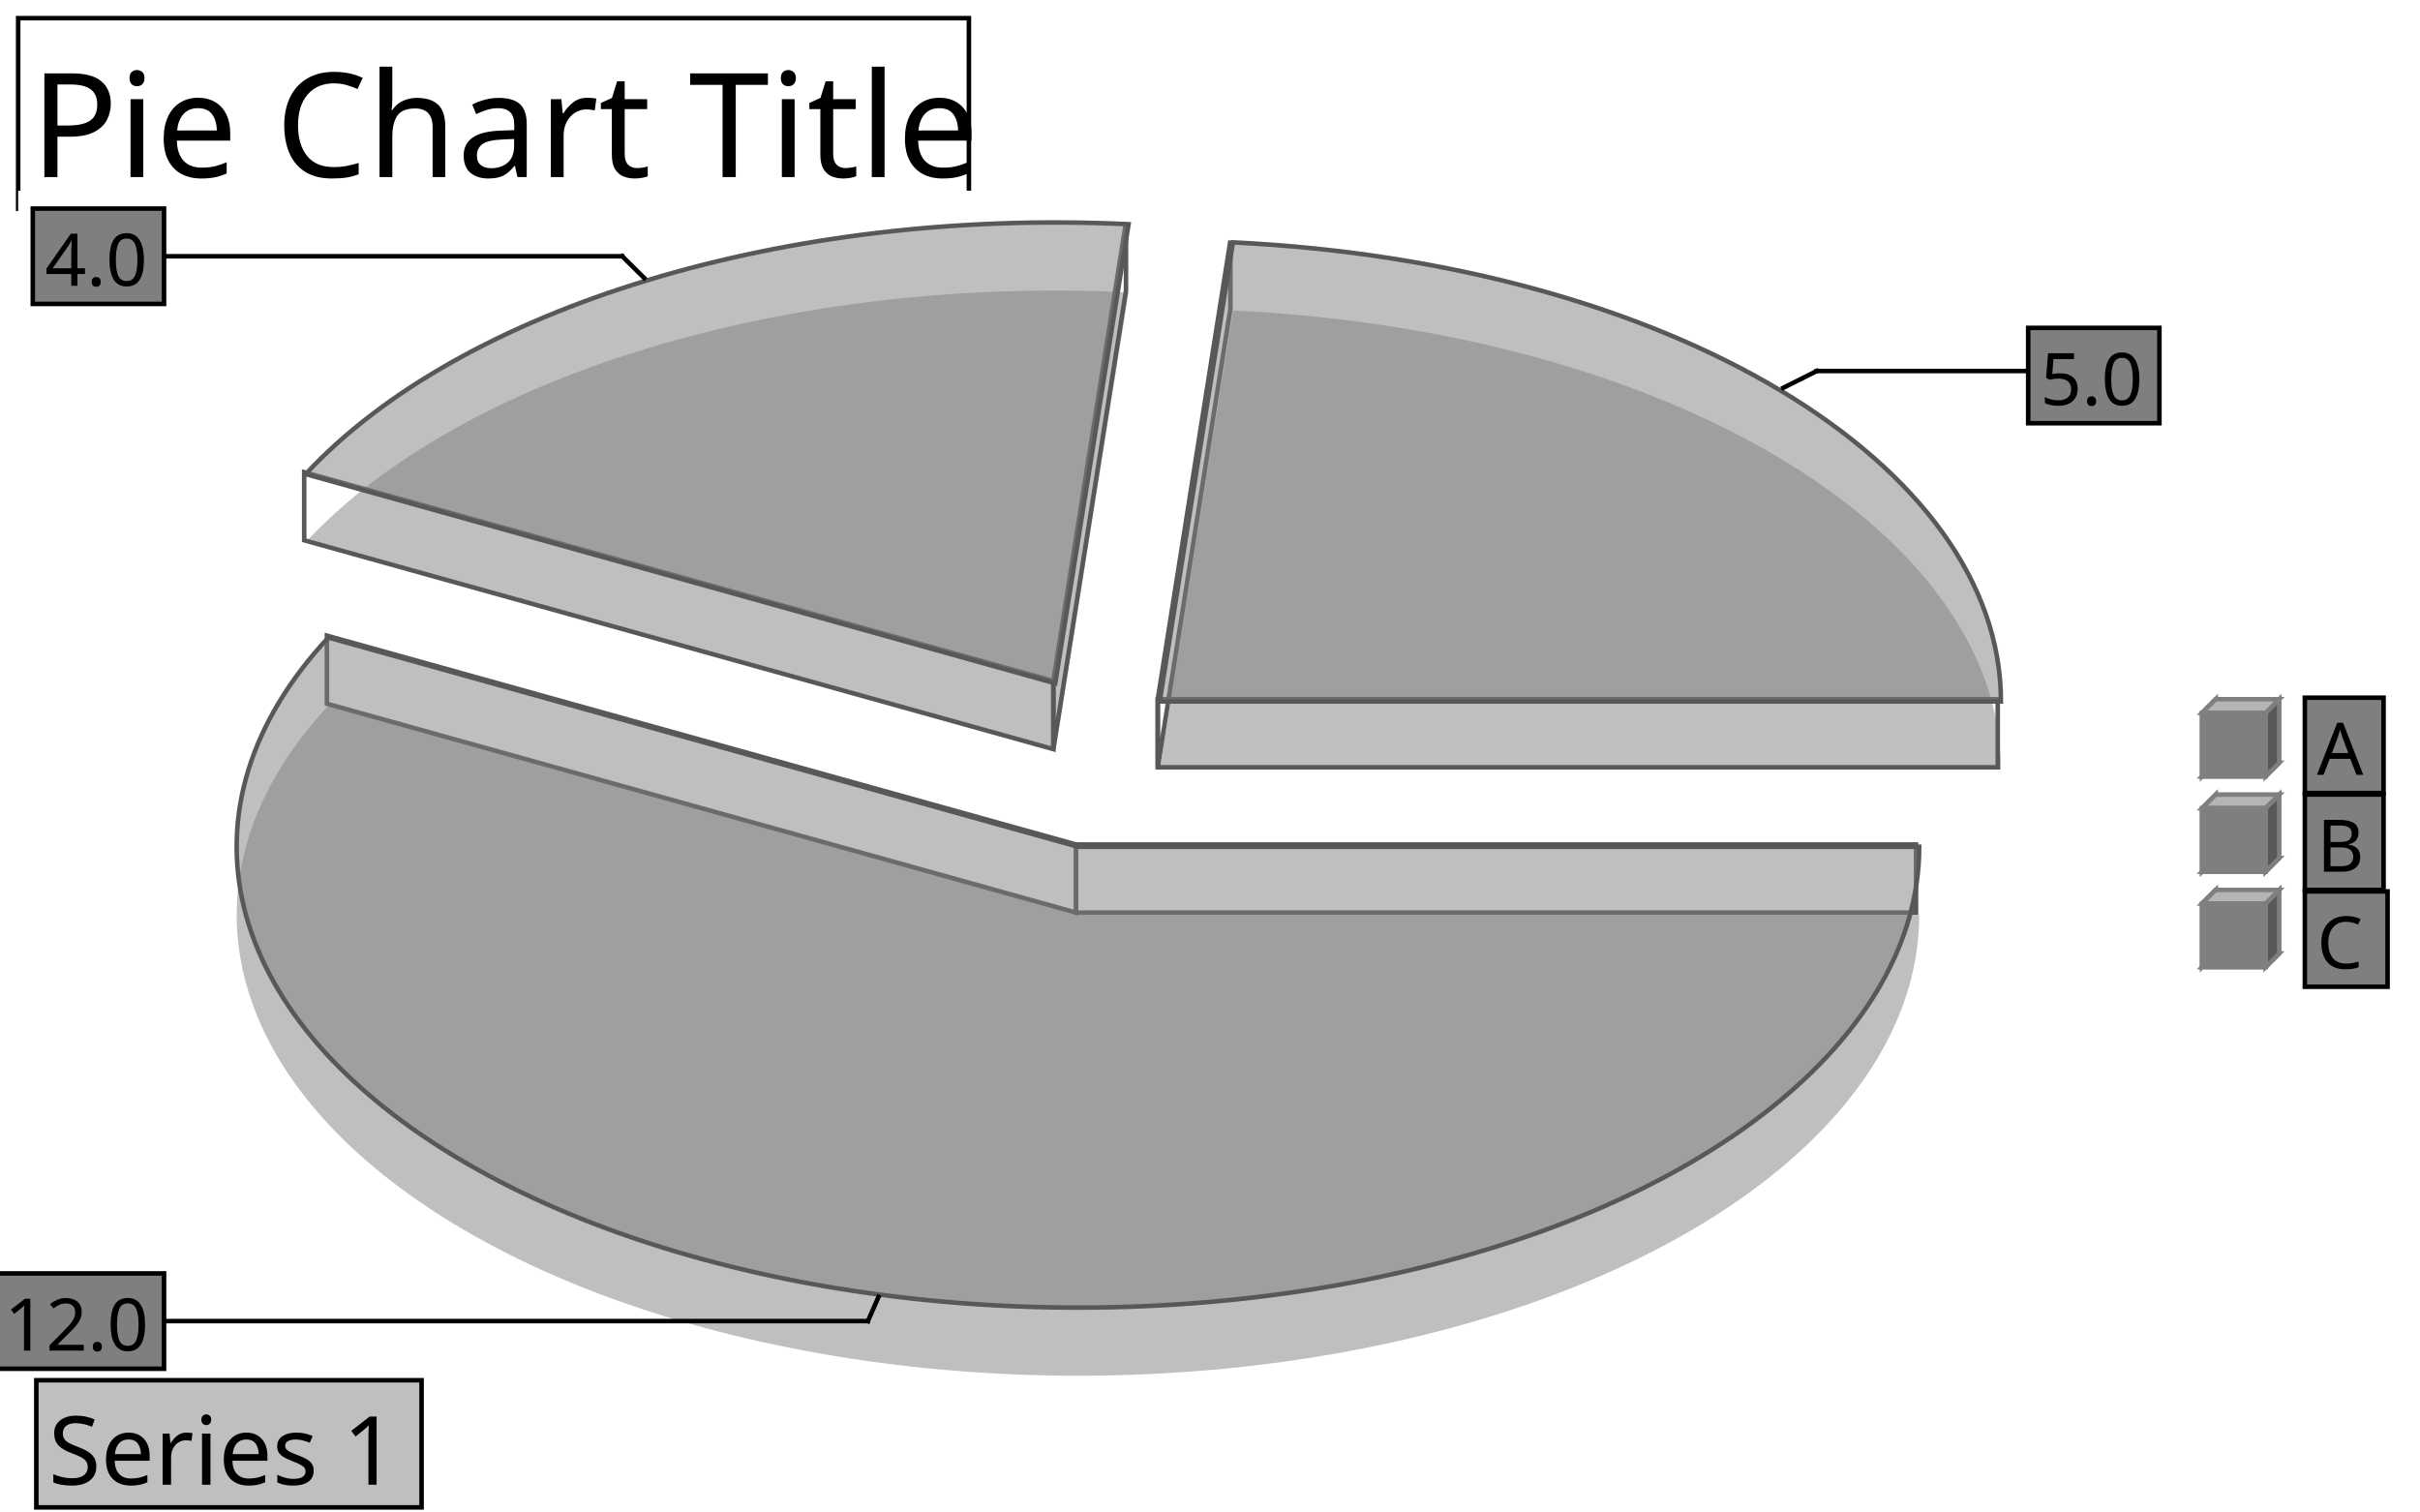
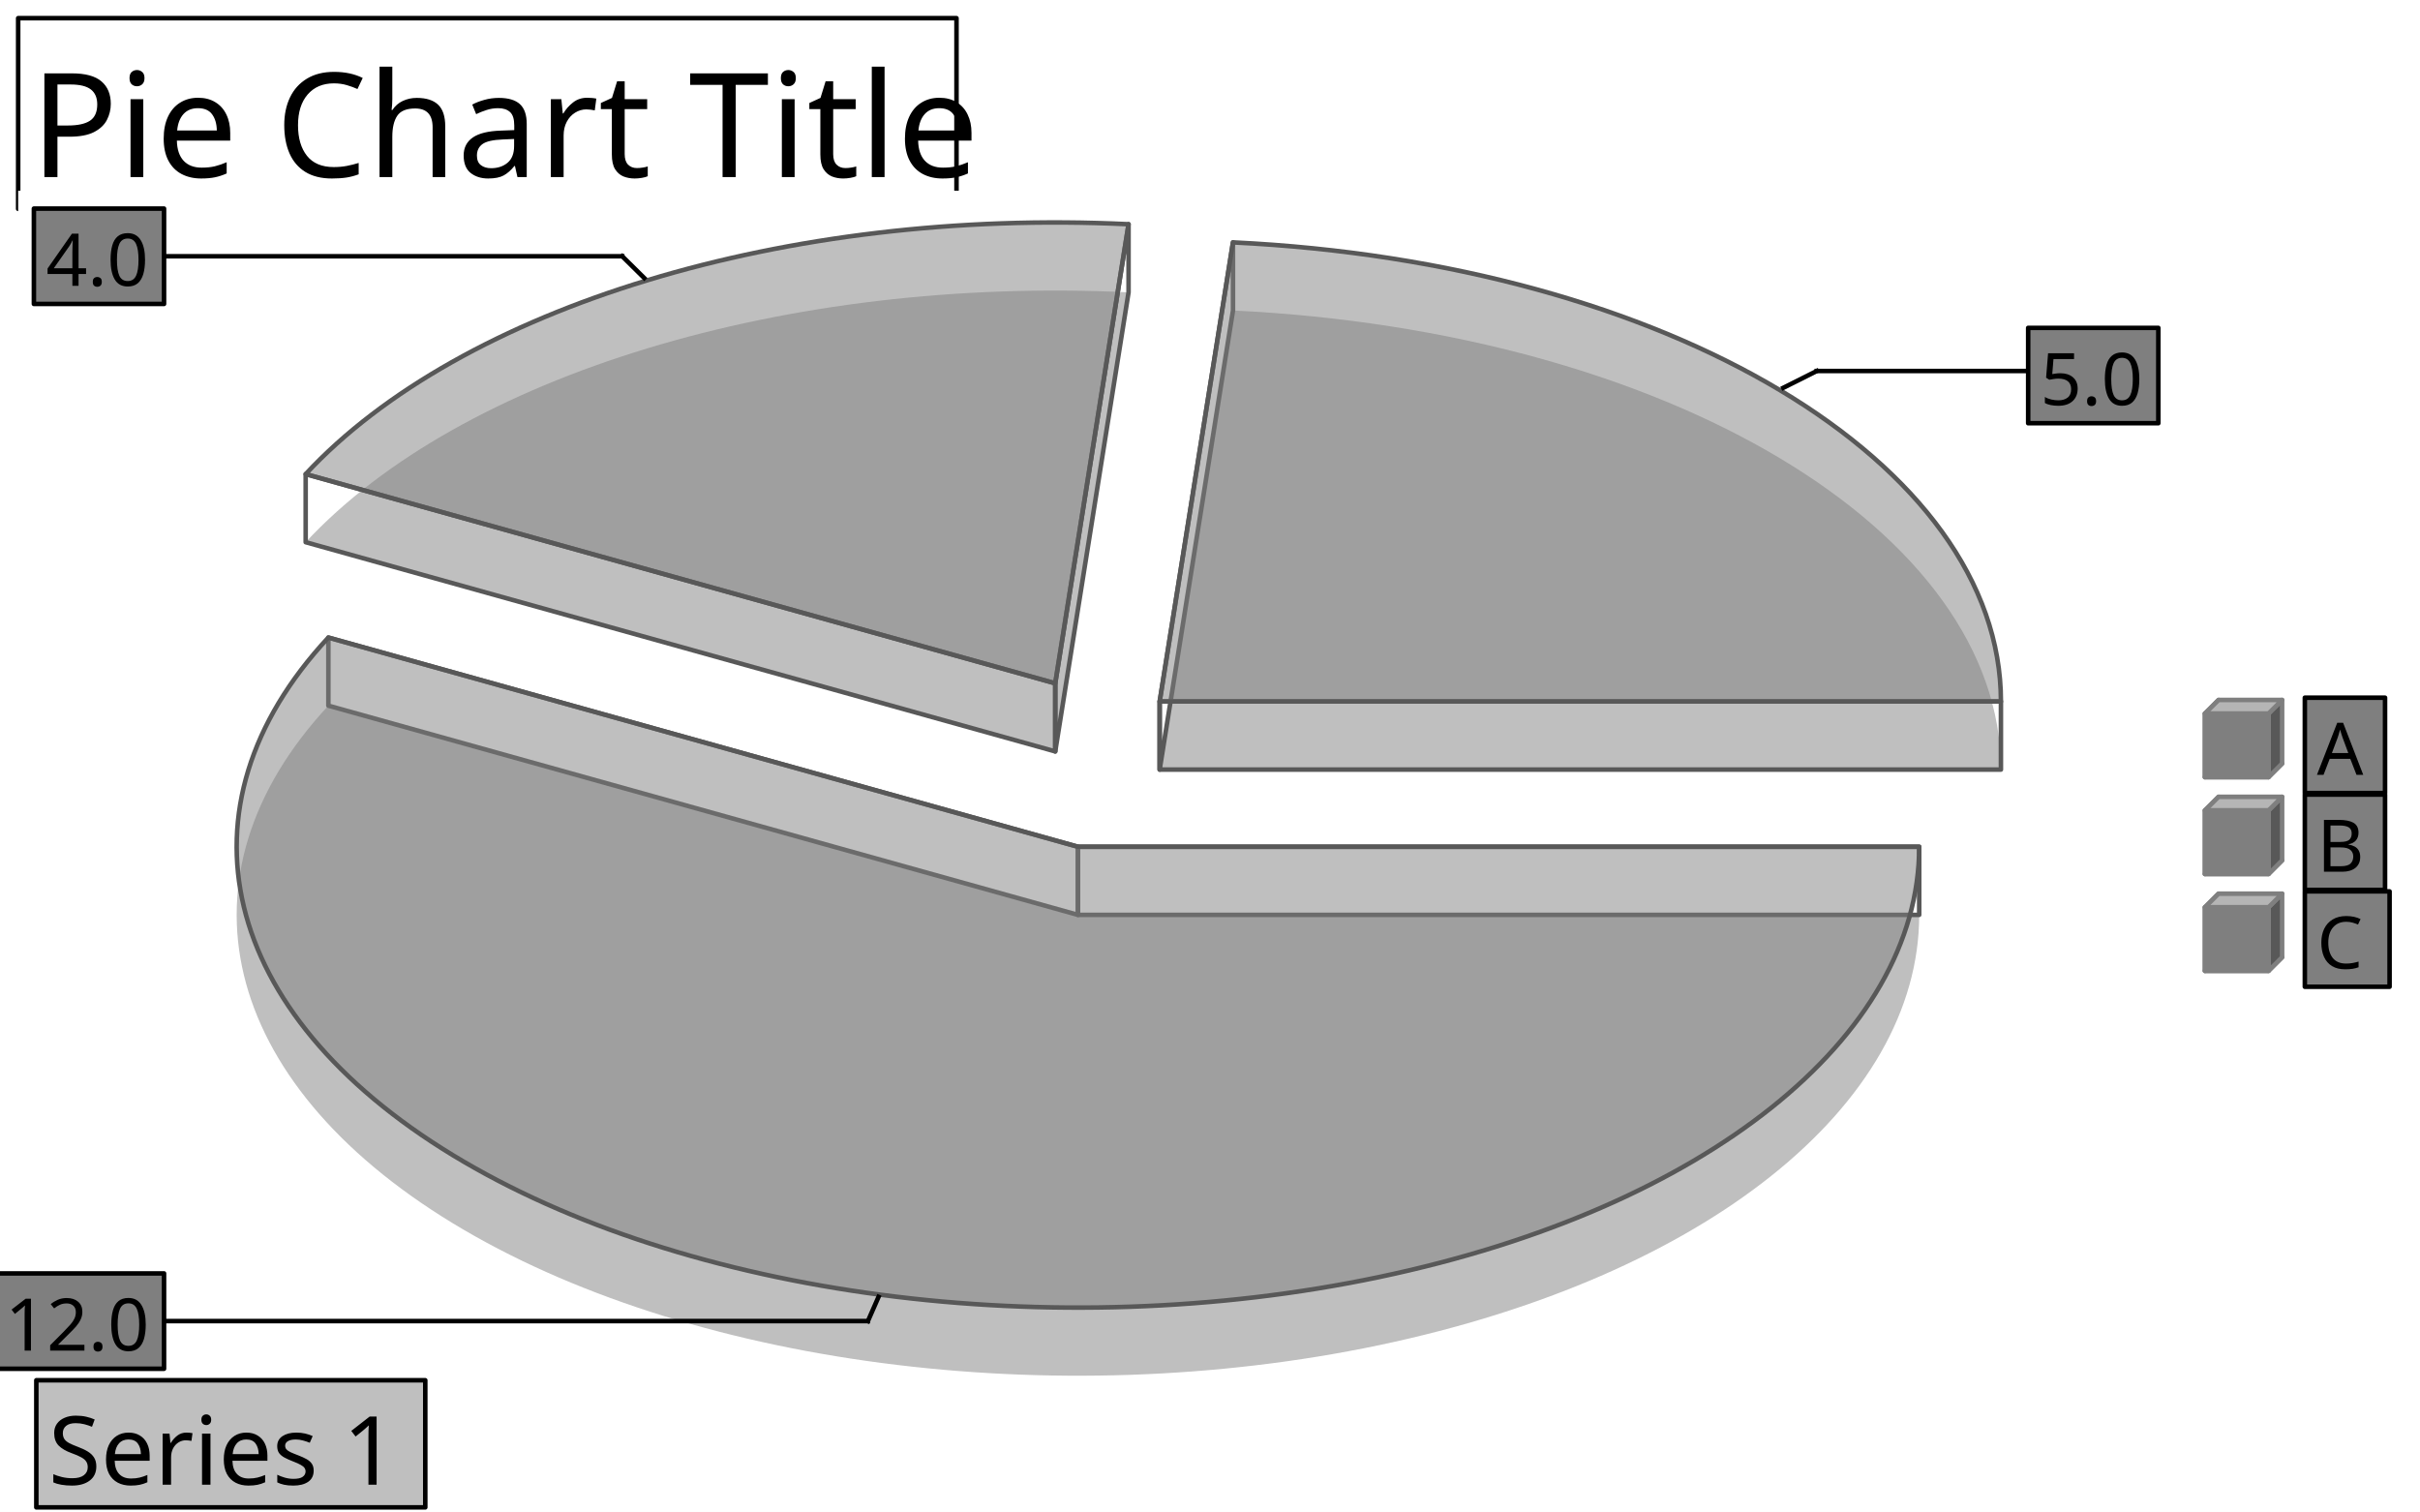
<svg xmlns="http://www.w3.org/2000/svg" height="333.0" initialHeight="333.0" initialWidth="533.0" width="533.0">
  <g id="outerG" style="fill:none;stroke:none">
    <defs />
    <style type="text/css">.tooltip.text{ text-anchor:start;font-size:12pt;fill:black;}.tooltip{fill:rgb(244,245,235)}</style>
    <path d=" M0.0 0.0 L533.0 0.0 L533.0 333.0 L0.0 333.0 L0.0 0.0 Z" style="fill-opacity:1.0;fill:#ffffff;stroke:none;" />
-     <path d=" M4.0 4.0 L213.401 4.0 L213.401 46.0 L4.0 46.0 L4.0 4.0 Z" style="fill-opacity:1.0;fill:#ffffff;stroke:none;" />
+     <path d=" M4.0 4.0 L210.667 4.0 L210.667 46.0 L4.0 46.0 L4.0 4.0 Z" style="fill-opacity:1.0;fill:#ffffff;stroke:none;" />
    <text font-family="SansSerif" font-size="32" stroke="none" style="fill-opacity:1.0;fill:#000000;" x="6.667" xml:space="preserve" y="39.0">Pie Chart Title</text>
-     <path d=" M4.0 4.0 L213.401 4.0 L213.401 46.0 L4.0 46.0 L4.0 4.0 Z" style="stroke:#000000;stroke-width:1.0;stroke-miterlimit:10.0;stroke-linecap:square;fill:none;" />
+     <path d=" M4.0 4.0 L210.667 4.0 L210.667 46.0 L4.0 46.0 L4.0 4.0 Z" style="stroke:#000000;stroke-width:1.0;stroke-miterlimit:10.0;stroke-linejoin:round;stroke-linecap:square;fill:none;" />
    <path d=" M4.0 42.0 L472.969 42.0 L472.969 329.0 L4.0 329.0 L4.0 42.0 Z" style="fill-opacity:1.0;fill:#ffffff;stroke:none;" />
    <path d=" M440.701 169.5 C440.701 116.872 367.27 72.973 271.564 68.386 L255.415 169.5 Z" style="fill-opacity:0.498;fill:#7f7f7f;stroke:none;" />
    <path d=" M248.564 64.386 C173.321 60.78 101.614 82.554 67.324 119.42 L232.415 165.5 Z" style="fill-opacity:0.498;fill:#7f7f7f;stroke:none;" />
    <path d=" M72.324 155.42 C37.499 192.862 48.392 238.188 99.721 269.417 C151.05 300.645 232.2 311.318 303.815 296.258 C375.431 281.199 422.701 243.522 422.701 201.5 L237.415 201.5 Z" style="fill-opacity:0.498;fill:#7f7f7f;stroke:none;" />
-     <path d=" M232.0 165.0 L248.0 64.0 L248.0 49.0 L232.0 150.0 Z" style="stroke:#585858;stroke-width:1.0;stroke-miterlimit:10.0;stroke-linecap:square;" />
-     <path d=" M255.0 169.0 L255.0 154.0 L271.0 53.0 L271.0 68.0 Z" style="stroke:#585858;stroke-width:1.0;stroke-miterlimit:10.0;stroke-linecap:square;" />
-     <path d=" M232.0 165.0 L232.0 150.0 L67.0 104.0 L67.0 119.0 Z" style="stroke:#585858;stroke-width:1.0;stroke-miterlimit:10.0;stroke-linecap:square;" />
-     <path d=" M237.0 201.0 L72.0 155.0 L72.0 140.0 L237.0 186.0 Z" style="stroke:#585858;stroke-width:1.0;stroke-miterlimit:10.0;stroke-linecap:square;" />
-     <path d=" M255.0 169.0 L440.0 169.0 L440.0 154.0 L255.0 154.0 Z" style="stroke:#585858;stroke-width:1.0;stroke-miterlimit:10.0;stroke-linecap:square;" />
-     <path d=" M237.0 201.0 L237.0 186.0 L422.0 186.0 L422.0 201.0 Z" style="stroke:#585858;stroke-width:1.0;stroke-miterlimit:10.0;stroke-linecap:square;" />
+     <path d=" M232.415 165.5 L248.564 64.386 L248.564 49.386 L232.415 150.5 Z" style="stroke:#585858;stroke-width:1.0;stroke-miterlimit:10.0;stroke-linejoin:round;stroke-linecap:square;" />
+     <path d=" M255.415 169.5 L255.415 154.5 L271.564 53.386 L271.564 68.386 Z" style="stroke:#585858;stroke-width:1.0;stroke-miterlimit:10.0;stroke-linejoin:round;stroke-linecap:square;" />
+     <path d=" M232.415 165.5 L232.415 150.5 L67.324 104.42 L67.324 119.42 Z" style="stroke:#585858;stroke-width:1.0;stroke-miterlimit:10.0;stroke-linejoin:round;stroke-linecap:square;" />
+     <path d=" M237.415 201.5 L72.324 155.42 L72.324 140.42 L237.415 186.5 Z" style="stroke:#585858;stroke-width:1.0;stroke-miterlimit:10.0;stroke-linejoin:round;stroke-linecap:square;" />
+     <path d=" M255.415 169.5 L440.701 169.5 L440.701 154.5 L255.415 154.5 Z" style="stroke:#585858;stroke-width:1.0;stroke-miterlimit:10.0;stroke-linejoin:round;stroke-linecap:square;" />
+     <path d=" M237.415 201.5 L237.415 186.5 L422.701 186.5 L422.701 201.5 Z" style="stroke:#585858;stroke-width:1.0;stroke-miterlimit:10.0;stroke-linejoin:round;stroke-linecap:square;" />
    <path d=" M440.701 154.5 C440.701 101.872 367.27 57.973 271.564 53.386 L255.415 154.5 Z" style="fill-opacity:0.498;fill:#7f7f7f;stroke:none;" />
-     <path d=" M440.701 154.5 C440.701 101.872 367.27 57.973 271.564 53.386 L255.415 154.5 Z" style="stroke:#585858;stroke-width:1.0;stroke-miterlimit:10.0;stroke-linecap:square;" />
+     <path d=" M440.701 154.5 C440.701 101.872 367.27 57.973 271.564 53.386 L255.415 154.5 Z" style="stroke:#585858;stroke-width:1.0;stroke-miterlimit:10.0;stroke-linejoin:round;stroke-linecap:square;" />
    <path d=" M248.564 49.386 C173.321 45.78 101.614 67.554 67.324 104.42 L232.415 150.5 Z" style="fill-opacity:0.498;fill:#7f7f7f;stroke:none;" />
-     <path d=" M248.564 49.386 C173.321 45.78 101.614 67.554 67.324 104.42 L232.415 150.5 Z" style="stroke:#585858;stroke-width:1.0;stroke-miterlimit:10.0;stroke-linecap:square;" />
+     <path d=" M248.564 49.386 C173.321 45.78 101.614 67.554 67.324 104.42 L232.415 150.5 Z" style="stroke:#585858;stroke-width:1.0;stroke-miterlimit:10.0;stroke-linejoin:round;stroke-linecap:square;" />
    <path d=" M72.324 140.42 C37.499 177.862 48.392 223.188 99.721 254.417 C151.05 285.645 232.2 296.318 303.815 281.258 C375.431 266.199 422.701 228.522 422.701 186.5 L237.415 186.5 Z" style="fill-opacity:0.498;fill:#7f7f7f;stroke:none;" />
-     <path d=" M72.324 140.42 C37.499 177.862 48.392 223.188 99.721 254.417 C151.05 285.645 232.2 296.318 303.815 281.258 C375.431 266.199 422.701 228.522 422.701 186.5 L237.415 186.5 Z" style="stroke:#585858;stroke-width:1.0;stroke-miterlimit:10.0;stroke-linecap:square;" />
-     <path d=" M8.0 304.0 L92.851 304.0 L92.851 332.0 L8.0 332.0 L8.0 304.0 Z" style="fill-opacity:0.498;fill:#7f7f7f;stroke:none;" />
+     <path d=" M72.324 140.42 C37.499 177.862 48.392 223.188 99.721 254.417 C151.05 285.645 232.2 296.318 303.815 281.258 C375.431 266.199 422.701 228.522 422.701 186.5 L237.415 186.5 Z" style="stroke:#585858;stroke-width:1.0;stroke-miterlimit:10.0;stroke-linejoin:round;stroke-linecap:square;" />
+     <path d=" M8.0 304.0 L93.667 304.0 L93.667 332.0 L8.0 332.0 L8.0 304.0 Z" style="fill-opacity:0.498;fill:#7f7f7f;stroke:none;" />
    <text font-family="SansSerif" font-size="21" stroke="none" style="fill-opacity:1.0;fill:#000000;" x="10.667" xml:space="preserve" y="327.0">Series 1</text>
-     <path d=" M8.0 304.0 L92.851 304.0 L92.851 332.0 L8.0 332.0 L8.0 304.0 Z" style="stroke:#000000;stroke-width:1.0;stroke-miterlimit:10.0;stroke-linecap:square;fill:none;" />
-     <path d=" M392.767 85.416 L400.14 81.715" style="stroke:#000000;stroke-width:1.0;stroke-miterlimit:10.0;stroke-linecap:square;" />
-     <path d=" M400.14 81.715 L446.701 81.715" style="stroke:#000000;stroke-width:1.0;stroke-miterlimit:10.0;stroke-linecap:square;" />
-     <path d=" M141.891 61.234 L137.043 56.443" style="stroke:#000000;stroke-width:1.0;stroke-miterlimit:10.0;stroke-linecap:square;" />
-     <path d=" M137.043 56.443 L36.13 56.443" style="stroke:#000000;stroke-width:1.0;stroke-miterlimit:10.0;stroke-linecap:square;" />
-     <path d=" M193.492 285.643 L191.158 290.97" style="stroke:#000000;stroke-width:1.0;stroke-miterlimit:10.0;stroke-linecap:square;" />
-     <path d=" M191.158 290.97 L36.13 290.97" style="stroke:#000000;stroke-width:1.0;stroke-miterlimit:10.0;stroke-linecap:square;" />
-     <path d=" M485.0 171.0 L499.0 171.0 L502.0 168.0 L488.0 168.0 Z" style="fill-opacity:1.0;fill:#585858;stroke:none;" />
-     <path d=" M485.0 171.0 L499.0 171.0 L502.0 168.0 L488.0 168.0 Z" style="fill-opacity:1.0;fill:#585858;stroke:none;" />
-     <path d=" M485.0 171.0 L499.0 171.0 L502.0 168.0 L488.0 168.0 Z" style="stroke:#7f7f7f;stroke-width:1.0;stroke-miterlimit:10.0;stroke-linecap:square;" />
-     <path d=" M485.0 157.0 L485.0 171.0 L488.0 168.0 L488.0 154.0 Z" style="fill-opacity:1.0;fill:#585858;stroke:none;" />
-     <path d=" M485.0 157.0 L485.0 171.0 L488.0 168.0 L488.0 154.0 Z" style="fill-opacity:1.0;fill:#585858;stroke:none;" />
-     <path d=" M485.0 157.0 L485.0 171.0 L488.0 168.0 L488.0 154.0 Z" style="stroke:#7f7f7f;stroke-width:1.0;stroke-miterlimit:10.0;stroke-linecap:square;" />
-     <path d=" M499.0 171.0 L499.0 157.0 L502.0 154.0 L502.0 168.0 Z" style="fill-opacity:1.0;fill:#585858;stroke:none;" />
-     <path d=" M499.0 171.0 L499.0 157.0 L502.0 154.0 L502.0 168.0 Z" style="fill-opacity:1.0;fill:#585858;stroke:none;" />
-     <path d=" M499.0 171.0 L499.0 157.0 L502.0 154.0 L502.0 168.0 Z" style="stroke:#7f7f7f;stroke-width:1.0;stroke-miterlimit:10.0;stroke-linecap:square;" />
-     <path d=" M499.0 157.0 L485.0 157.0 L488.0 154.0 L502.0 154.0 Z" style="fill-opacity:1.0;fill:#b5b5b5;stroke:none;" />
-     <path d=" M499.0 157.0 L485.0 157.0 L488.0 154.0 L502.0 154.0 Z" style="fill-opacity:1.0;fill:#b5b5b5;stroke:none;" />
-     <path d=" M499.0 157.0 L485.0 157.0 L488.0 154.0 L502.0 154.0 Z" style="stroke:#7f7f7f;stroke-width:1.0;stroke-miterlimit:10.0;stroke-linecap:square;" />
-     <path d=" M485.0 157.0 L485.0 171.0 L499.0 171.0 L499.0 157.0 Z" style="fill-opacity:1.0;fill:#7f7f7f;stroke:none;" />
-     <path d=" M485.0 157.0 L485.0 171.0 L499.0 171.0 L499.0 157.0 Z" style="stroke:#7f7f7f;stroke-width:1.0;stroke-miterlimit:10.0;stroke-linecap:square;" />
-     <path d=" M507.635 153.667 L524.974 153.667 L524.974 174.667 L507.635 174.667 L507.635 153.667 Z" style="fill-opacity:1.0;fill:#7f7f7f;stroke:none;" />
+     <path d=" M8.0 304.0 L93.667 304.0 L93.667 332.0 L8.0 332.0 L8.0 304.0 Z" style="stroke:#000000;stroke-width:1.0;stroke-miterlimit:10.0;stroke-linejoin:round;stroke-linecap:square;fill:none;" />
+     <path d=" M392.767 85.416 L400.14 81.715" style="stroke:#000000;stroke-width:1.0;stroke-miterlimit:10.0;stroke-linejoin:round;stroke-linecap:square;" />
+     <path d=" M400.14 81.715 L446.701 81.715" style="stroke:#000000;stroke-width:1.0;stroke-miterlimit:10.0;stroke-linejoin:round;stroke-linecap:square;" />
+     <path d=" M141.891 61.234 L137.043 56.443" style="stroke:#000000;stroke-width:1.0;stroke-miterlimit:10.0;stroke-linejoin:round;stroke-linecap:square;" />
+     <path d=" M137.043 56.443 L36.13 56.443" style="stroke:#000000;stroke-width:1.0;stroke-miterlimit:10.0;stroke-linejoin:round;stroke-linecap:square;" />
+     <path d=" M193.492 285.643 L191.158 290.97" style="stroke:#000000;stroke-width:1.0;stroke-miterlimit:10.0;stroke-linejoin:round;stroke-linecap:square;" />
+     <path d=" M191.158 290.97 L36.13 290.97" style="stroke:#000000;stroke-width:1.0;stroke-miterlimit:10.0;stroke-linejoin:round;stroke-linecap:square;" />
+     <path d=" M485.635 171.167 L499.635 171.167 L502.635 168.167 L488.635 168.167 Z" style="fill-opacity:1.0;fill:#585858;stroke:none;" />
+     <path d=" M485.635 171.167 L499.635 171.167 L502.635 168.167 L488.635 168.167 Z" style="fill-opacity:1.0;fill:#585858;stroke:none;" />
+     <path d=" M485.635 171.167 L499.635 171.167 L502.635 168.167 L488.635 168.167 Z" style="stroke:#7f7f7f;stroke-width:1.0;stroke-miterlimit:10.0;stroke-linejoin:round;stroke-linecap:square;" />
+     <path d=" M485.635 157.167 L485.635 171.167 L488.635 168.167 L488.635 154.167 Z" style="fill-opacity:1.0;fill:#585858;stroke:none;" />
+     <path d=" M485.635 157.167 L485.635 171.167 L488.635 168.167 L488.635 154.167 Z" style="fill-opacity:1.0;fill:#585858;stroke:none;" />
+     <path d=" M485.635 157.167 L485.635 171.167 L488.635 168.167 L488.635 154.167 Z" style="stroke:#7f7f7f;stroke-width:1.0;stroke-miterlimit:10.0;stroke-linejoin:round;stroke-linecap:square;" />
+     <path d=" M499.635 171.167 L499.635 157.167 L502.635 154.167 L502.635 168.167 Z" style="fill-opacity:1.0;fill:#585858;stroke:none;" />
+     <path d=" M499.635 171.167 L499.635 157.167 L502.635 154.167 L502.635 168.167 Z" style="fill-opacity:1.0;fill:#585858;stroke:none;" />
+     <path d=" M499.635 171.167 L499.635 157.167 L502.635 154.167 L502.635 168.167 Z" style="stroke:#7f7f7f;stroke-width:1.0;stroke-miterlimit:10.0;stroke-linejoin:round;stroke-linecap:square;" />
+     <path d=" M499.635 157.167 L485.635 157.167 L488.635 154.167 L502.635 154.167 Z" style="fill-opacity:1.0;fill:#b5b5b5;stroke:none;" />
+     <path d=" M499.635 157.167 L485.635 157.167 L488.635 154.167 L502.635 154.167 Z" style="fill-opacity:1.0;fill:#b5b5b5;stroke:none;" />
+     <path d=" M499.635 157.167 L485.635 157.167 L488.635 154.167 L502.635 154.167 Z" style="stroke:#7f7f7f;stroke-width:1.0;stroke-miterlimit:10.0;stroke-linejoin:round;stroke-linecap:square;" />
+     <path d=" M485.635 157.167 L485.635 171.167 L499.635 171.167 L499.635 157.167 Z" style="fill-opacity:1.0;fill:#7f7f7f;stroke:none;" />
+     <path d=" M485.635 157.167 L485.635 171.167 L499.635 171.167 L499.635 157.167 Z" style="stroke:#7f7f7f;stroke-width:1.0;stroke-miterlimit:10.0;stroke-linejoin:round;stroke-linecap:square;" />
+     <path d=" M507.635 153.667 L525.302 153.667 L525.302 174.667 L507.635 174.667 L507.635 153.667 Z" style="fill-opacity:1.0;fill:#7f7f7f;stroke:none;" />
    <text font-family="SansSerif" font-size="16" stroke="none" style="text-rendering:optimizeLegibility;fill-opacity:1.0;fill:#000000;" x="510.302" xml:space="preserve" y="170.667">A</text>
-     <path d=" M507.635 153.667 L524.974 153.667 L524.974 174.667 L507.635 174.667 L507.635 153.667 Z" style="stroke:#000000;stroke-width:1.0;stroke-miterlimit:10.0;stroke-linecap:square;fill:none;" />
-     <path d=" M485.0 192.0 L499.0 192.0 L502.0 189.0 L488.0 189.0 Z" style="fill-opacity:1.0;fill:#585858;stroke:none;" />
-     <path d=" M485.0 192.0 L499.0 192.0 L502.0 189.0 L488.0 189.0 Z" style="fill-opacity:1.0;fill:#585858;stroke:none;" />
-     <path d=" M485.0 192.0 L499.0 192.0 L502.0 189.0 L488.0 189.0 Z" style="stroke:#7f7f7f;stroke-width:1.0;stroke-miterlimit:10.0;stroke-linecap:square;" />
-     <path d=" M485.0 178.0 L485.0 192.0 L488.0 189.0 L488.0 175.0 Z" style="fill-opacity:1.0;fill:#585858;stroke:none;" />
-     <path d=" M485.0 178.0 L485.0 192.0 L488.0 189.0 L488.0 175.0 Z" style="fill-opacity:1.0;fill:#585858;stroke:none;" />
-     <path d=" M485.0 178.0 L485.0 192.0 L488.0 189.0 L488.0 175.0 Z" style="stroke:#7f7f7f;stroke-width:1.0;stroke-miterlimit:10.0;stroke-linecap:square;" />
-     <path d=" M499.0 192.0 L499.0 178.0 L502.0 175.0 L502.0 189.0 Z" style="fill-opacity:1.0;fill:#585858;stroke:none;" />
-     <path d=" M499.0 192.0 L499.0 178.0 L502.0 175.0 L502.0 189.0 Z" style="fill-opacity:1.0;fill:#585858;stroke:none;" />
-     <path d=" M499.0 192.0 L499.0 178.0 L502.0 175.0 L502.0 189.0 Z" style="stroke:#7f7f7f;stroke-width:1.0;stroke-miterlimit:10.0;stroke-linecap:square;" />
-     <path d=" M499.0 178.0 L485.0 178.0 L488.0 175.0 L502.0 175.0 Z" style="fill-opacity:1.0;fill:#b5b5b5;stroke:none;" />
-     <path d=" M499.0 178.0 L485.0 178.0 L488.0 175.0 L502.0 175.0 Z" style="fill-opacity:1.0;fill:#b5b5b5;stroke:none;" />
-     <path d=" M499.0 178.0 L485.0 178.0 L488.0 175.0 L502.0 175.0 Z" style="stroke:#7f7f7f;stroke-width:1.0;stroke-miterlimit:10.0;stroke-linecap:square;" />
-     <path d=" M485.0 178.0 L485.0 192.0 L499.0 192.0 L499.0 178.0 Z" style="fill-opacity:1.0;fill:#7f7f7f;stroke:none;" />
-     <path d=" M485.0 178.0 L485.0 192.0 L499.0 192.0 L499.0 178.0 Z" style="stroke:#7f7f7f;stroke-width:1.0;stroke-miterlimit:10.0;stroke-linecap:square;" />
-     <path d=" M507.635 175 L524.974 175 L524.974 196 L507.635 196 L507.635 175 Z" style="fill-opacity:1.0;fill:#7f7f7f;stroke:none;" />
+     <path d=" M507.635 153.667 L525.302 153.667 L525.302 174.667 L507.635 174.667 L507.635 153.667 Z" style="stroke:#000000;stroke-width:1.0;stroke-miterlimit:10.0;stroke-linejoin:round;stroke-linecap:square;fill:none;" />
+     <path d=" M485.635 192.5 L499.635 192.5 L502.635 189.5 L488.635 189.5 Z" style="fill-opacity:1.0;fill:#585858;stroke:none;" />
+     <path d=" M485.635 192.5 L499.635 192.5 L502.635 189.5 L488.635 189.5 Z" style="fill-opacity:1.0;fill:#585858;stroke:none;" />
+     <path d=" M485.635 192.5 L499.635 192.5 L502.635 189.5 L488.635 189.5 Z" style="stroke:#7f7f7f;stroke-width:1.0;stroke-miterlimit:10.0;stroke-linejoin:round;stroke-linecap:square;" />
+     <path d=" M485.635 178.5 L485.635 192.5 L488.635 189.5 L488.635 175.5 Z" style="fill-opacity:1.0;fill:#585858;stroke:none;" />
+     <path d=" M485.635 178.5 L485.635 192.5 L488.635 189.5 L488.635 175.5 Z" style="fill-opacity:1.0;fill:#585858;stroke:none;" />
+     <path d=" M485.635 178.5 L485.635 192.5 L488.635 189.5 L488.635 175.5 Z" style="stroke:#7f7f7f;stroke-width:1.0;stroke-miterlimit:10.0;stroke-linejoin:round;stroke-linecap:square;" />
+     <path d=" M499.635 192.5 L499.635 178.5 L502.635 175.5 L502.635 189.5 Z" style="fill-opacity:1.0;fill:#585858;stroke:none;" />
+     <path d=" M499.635 192.5 L499.635 178.5 L502.635 175.5 L502.635 189.5 Z" style="fill-opacity:1.0;fill:#585858;stroke:none;" />
+     <path d=" M499.635 192.5 L499.635 178.5 L502.635 175.5 L502.635 189.5 Z" style="stroke:#7f7f7f;stroke-width:1.0;stroke-miterlimit:10.0;stroke-linejoin:round;stroke-linecap:square;" />
+     <path d=" M499.635 178.5 L485.635 178.5 L488.635 175.5 L502.635 175.5 Z" style="fill-opacity:1.0;fill:#b5b5b5;stroke:none;" />
+     <path d=" M499.635 178.5 L485.635 178.5 L488.635 175.5 L502.635 175.5 Z" style="fill-opacity:1.0;fill:#b5b5b5;stroke:none;" />
+     <path d=" M499.635 178.5 L485.635 178.5 L488.635 175.5 L502.635 175.5 Z" style="stroke:#7f7f7f;stroke-width:1.0;stroke-miterlimit:10.0;stroke-linejoin:round;stroke-linecap:square;" />
+     <path d=" M485.635 178.5 L485.635 192.5 L499.635 192.5 L499.635 178.5 Z" style="fill-opacity:1.0;fill:#7f7f7f;stroke:none;" />
+     <path d=" M485.635 178.5 L485.635 192.5 L499.635 192.5 L499.635 178.5 Z" style="stroke:#7f7f7f;stroke-width:1.0;stroke-miterlimit:10.0;stroke-linejoin:round;stroke-linecap:square;" />
+     <path d=" M507.635 175.0 L525.302 175.0 L525.302 196.0 L507.635 196.0 L507.635 175.0 Z" style="fill-opacity:1.0;fill:#7f7f7f;stroke:none;" />
    <text font-family="SansSerif" font-size="16" stroke="none" style="text-rendering:optimizeLegibility;fill-opacity:1.0;fill:#000000;" x="510.302" xml:space="preserve" y="192.0">B</text>
-     <path d=" M507.635 175 L524.974 175 L524.974 196 L507.635 196 L507.635 175 Z" style="stroke:#000000;stroke-width:1.0;stroke-miterlimit:10.0;stroke-linecap:square;fill:none;" />
-     <path d=" M485.0 213.0 L499.0 213.0 L502.0 210.0 L488.0 210.0 Z" style="fill-opacity:1.0;fill:#585858;stroke:none;" />
-     <path d=" M485.0 213.0 L499.0 213.0 L502.0 210.0 L488.0 210.0 Z" style="fill-opacity:1.0;fill:#585858;stroke:none;" />
-     <path d=" M485.0 213.0 L499.0 213.0 L502.0 210.0 L488.0 210.0 Z" style="stroke:#7f7f7f;stroke-width:1.0;stroke-miterlimit:10.0;stroke-linecap:square;" />
-     <path d=" M485.0 199.0 L485.0 213.0 L488.0 210.0 L488.0 196.0 Z" style="fill-opacity:1.0;fill:#585858;stroke:none;" />
-     <path d=" M485.0 199.0 L485.0 213.0 L488.0 210.0 L488.0 196.0 Z" style="fill-opacity:1.0;fill:#585858;stroke:none;" />
-     <path d=" M485.0 199.0 L485.0 213.0 L488.0 210.0 L488.0 196.0 Z" style="stroke:#7f7f7f;stroke-width:1.0;stroke-miterlimit:10.0;stroke-linecap:square;" />
-     <path d=" M499.0 213.0 L499.0 199.0 L502.0 196.0 L502.0 210.0 Z" style="fill-opacity:1.0;fill:#585858;stroke:none;" />
-     <path d=" M499.0 213.0 L499.0 199.0 L502.0 196.0 L502.0 210.0 Z" style="fill-opacity:1.0;fill:#585858;stroke:none;" />
-     <path d=" M499.0 213.0 L499.0 199.0 L502.0 196.0 L502.0 210.0 Z" style="stroke:#7f7f7f;stroke-width:1.0;stroke-miterlimit:10.0;stroke-linecap:square;" />
-     <path d=" M499.0 199.0 L485.0 199.0 L488.0 196.0 L502.0 196.0 Z" style="fill-opacity:1.0;fill:#b5b5b5;stroke:none;" />
-     <path d=" M499.0 199.0 L485.0 199.0 L488.0 196.0 L502.0 196.0 Z" style="fill-opacity:1.0;fill:#b5b5b5;stroke:none;" />
-     <path d=" M499.0 199.0 L485.0 199.0 L488.0 196.0 L502.0 196.0 Z" style="stroke:#7f7f7f;stroke-width:1.0;stroke-miterlimit:10.0;stroke-linecap:square;" />
-     <path d=" M485.0 199.0 L485.0 213.0 L499.0 213.0 L499.0 199.0 Z" style="fill-opacity:1.0;fill:#7f7f7f;stroke:none;" />
-     <path d=" M485.0 199.0 L485.0 213.0 L499.0 213.0 L499.0 199.0 Z" style="stroke:#7f7f7f;stroke-width:1.0;stroke-miterlimit:10.0;stroke-linecap:square;" />
-     <path d=" M507.635 196.333 L525.857 196.333 L525.857 217.333 L507.635 217.333 L507.635 196.333 Z" style="fill-opacity:1.0;fill:#7f7f7f;stroke:none;" />
+     <path d=" M507.635 175.0 L525.302 175.0 L525.302 196.0 L507.635 196.0 L507.635 175.0 Z" style="stroke:#000000;stroke-width:1.0;stroke-miterlimit:10.0;stroke-linejoin:round;stroke-linecap:square;fill:none;" />
+     <path d=" M485.635 213.833 L499.635 213.833 L502.635 210.833 L488.635 210.833 Z" style="fill-opacity:1.0;fill:#585858;stroke:none;" />
+     <path d=" M485.635 213.833 L499.635 213.833 L502.635 210.833 L488.635 210.833 Z" style="fill-opacity:1.0;fill:#585858;stroke:none;" />
+     <path d=" M485.635 213.833 L499.635 213.833 L502.635 210.833 L488.635 210.833 Z" style="stroke:#7f7f7f;stroke-width:1.0;stroke-miterlimit:10.0;stroke-linejoin:round;stroke-linecap:square;" />
+     <path d=" M485.635 199.833 L485.635 213.833 L488.635 210.833 L488.635 196.833 Z" style="fill-opacity:1.0;fill:#585858;stroke:none;" />
+     <path d=" M485.635 199.833 L485.635 213.833 L488.635 210.833 L488.635 196.833 Z" style="fill-opacity:1.0;fill:#585858;stroke:none;" />
+     <path d=" M485.635 199.833 L485.635 213.833 L488.635 210.833 L488.635 196.833 Z" style="stroke:#7f7f7f;stroke-width:1.0;stroke-miterlimit:10.0;stroke-linejoin:round;stroke-linecap:square;" />
+     <path d=" M499.635 213.833 L499.635 199.833 L502.635 196.833 L502.635 210.833 Z" style="fill-opacity:1.0;fill:#585858;stroke:none;" />
+     <path d=" M499.635 213.833 L499.635 199.833 L502.635 196.833 L502.635 210.833 Z" style="fill-opacity:1.0;fill:#585858;stroke:none;" />
+     <path d=" M499.635 213.833 L499.635 199.833 L502.635 196.833 L502.635 210.833 Z" style="stroke:#7f7f7f;stroke-width:1.0;stroke-miterlimit:10.0;stroke-linejoin:round;stroke-linecap:square;" />
+     <path d=" M499.635 199.833 L485.635 199.833 L488.635 196.833 L502.635 196.833 Z" style="fill-opacity:1.0;fill:#b5b5b5;stroke:none;" />
+     <path d=" M499.635 199.833 L485.635 199.833 L488.635 196.833 L502.635 196.833 Z" style="fill-opacity:1.0;fill:#b5b5b5;stroke:none;" />
+     <path d=" M499.635 199.833 L485.635 199.833 L488.635 196.833 L502.635 196.833 Z" style="stroke:#7f7f7f;stroke-width:1.0;stroke-miterlimit:10.0;stroke-linejoin:round;stroke-linecap:square;" />
+     <path d=" M485.635 199.833 L485.635 213.833 L499.635 213.833 L499.635 199.833 Z" style="fill-opacity:1.0;fill:#7f7f7f;stroke:none;" />
+     <path d=" M485.635 199.833 L485.635 213.833 L499.635 213.833 L499.635 199.833 Z" style="stroke:#7f7f7f;stroke-width:1.0;stroke-miterlimit:10.0;stroke-linejoin:round;stroke-linecap:square;" />
+     <path d=" M507.635 196.333 L526.302 196.333 L526.302 217.333 L507.635 217.333 L507.635 196.333 Z" style="fill-opacity:1.0;fill:#7f7f7f;stroke:none;" />
    <text font-family="SansSerif" font-size="16" stroke="none" style="text-rendering:optimizeLegibility;fill-opacity:1.0;fill:#000000;" x="510.302" xml:space="preserve" y="213.333">C</text>
-     <path d=" M507.635 196.333 L525.857 196.333 L525.857 217.333 L507.635 217.333 L507.635 196.333 Z" style="stroke:#000000;stroke-width:1.0;stroke-miterlimit:10.0;stroke-linecap:square;fill:none;" />
-     <path d=" M446.701 72.215 L475.609 72.215 L475.609 93.215 L446.701 93.215 L446.701 72.215 Z" style="fill-opacity:1.0;fill:#7f7f7f;stroke:none;" />
+     <path d=" M507.635 196.333 L526.302 196.333 L526.302 217.333 L507.635 217.333 L507.635 196.333 Z" style="stroke:#000000;stroke-width:1.0;stroke-miterlimit:10.0;stroke-linejoin:round;stroke-linecap:square;fill:none;" />
+     <path d=" M446.701 72.215 L475.367 72.215 L475.367 93.215 L446.701 93.215 L446.701 72.215 Z" style="fill-opacity:1.0;fill:#7f7f7f;stroke:none;" />
    <text font-family="SansSerif" font-size="16" stroke="none" style="text-rendering:optimizeLegibility;fill-opacity:1.0;fill:#000000;" x="449.367" xml:space="preserve" y="89.215">5.0</text>
-     <path d=" M446.701 72.215 L475.609 72.215 L475.609 93.215 L446.701 93.215 L446.701 72.215 Z" style="stroke:#000000;stroke-width:1.0;stroke-miterlimit:10.0;stroke-linecap:square;fill:none;" />
-     <path d=" M7.221 45.943 L36.13 45.943 L36.13 66.943 L7.221 66.943 L7.221 45.943 Z" style="fill-opacity:1.0;fill:#7f7f7f;stroke:none;" />
-     <text font-family="SansSerif" font-size="16" stroke="none" style="text-rendering:optimizeLegibility;fill-opacity:1.0;fill:#000000;" x="9.887" xml:space="preserve" y="62.943">4.0</text>
-     <path d=" M7.221 45.943 L36.13 45.943 L36.13 66.943 L7.221 66.943 L7.221 45.943 Z" style="stroke:#000000;stroke-width:1.0;stroke-miterlimit:10.0;stroke-linecap:square;fill:none;" />
-     <path d=" M-1.678 280.47 L36.13 280.47 L36.13 301.47 L-1.678 301.47 L-1.678 280.47 Z" style="fill-opacity:1.0;fill:#7f7f7f;stroke:none;" />
-     <text font-family="SansSerif" font-size="16" stroke="none" style="text-rendering:optimizeLegibility;fill-opacity:1.0;fill:#000000;" x="0.989" xml:space="preserve" y="297.47">12.0</text>
-     <path d=" M-1.678 280.47 L36.13 280.47 L36.13 301.47 L-1.678 301.47 L-1.678 280.47 Z" style="stroke:#000000;stroke-width:1.0;stroke-miterlimit:10.0;stroke-linecap:square;fill:none;" />
+     <path d=" M446.701 72.215 L475.367 72.215 L475.367 93.215 L446.701 93.215 L446.701 72.215 Z" style="stroke:#000000;stroke-width:1.0;stroke-miterlimit:10.0;stroke-linejoin:round;stroke-linecap:square;fill:none;" />
+     <path d=" M7.463 45.943 L36.13 45.943 L36.13 66.943 L7.463 66.943 L7.463 45.943 Z" style="fill-opacity:1.0;fill:#7f7f7f;stroke:none;" />
+     <text font-family="SansSerif" font-size="16" stroke="none" style="text-rendering:optimizeLegibility;fill-opacity:1.0;fill:#000000;" x="10.13" xml:space="preserve" y="62.943">4.0</text>
+     <path d=" M7.463 45.943 L36.13 45.943 L36.13 66.943 L7.463 66.943 L7.463 45.943 Z" style="stroke:#000000;stroke-width:1.0;stroke-miterlimit:10.0;stroke-linejoin:round;stroke-linecap:square;fill:none;" />
+     <path d=" M-1.537 280.47 L36.13 280.47 L36.13 301.47 L-1.537 301.47 L-1.537 280.47 Z" style="fill-opacity:1.0;fill:#7f7f7f;stroke:none;" />
+     <text font-family="SansSerif" font-size="16" stroke="none" style="text-rendering:optimizeLegibility;fill-opacity:1.0;fill:#000000;" x="1.13" xml:space="preserve" y="297.47">12.0</text>
+     <path d=" M-1.537 280.47 L36.13 280.47 L36.13 301.47 L-1.537 301.47 L-1.537 280.47 Z" style="stroke:#000000;stroke-width:1.0;stroke-miterlimit:10.0;stroke-linejoin:round;stroke-linecap:square;fill:none;" />
  </g>
  <g id="hotSpots" style="fill-opacity:0.01;fill:#FFFFFF;" />
</svg>
